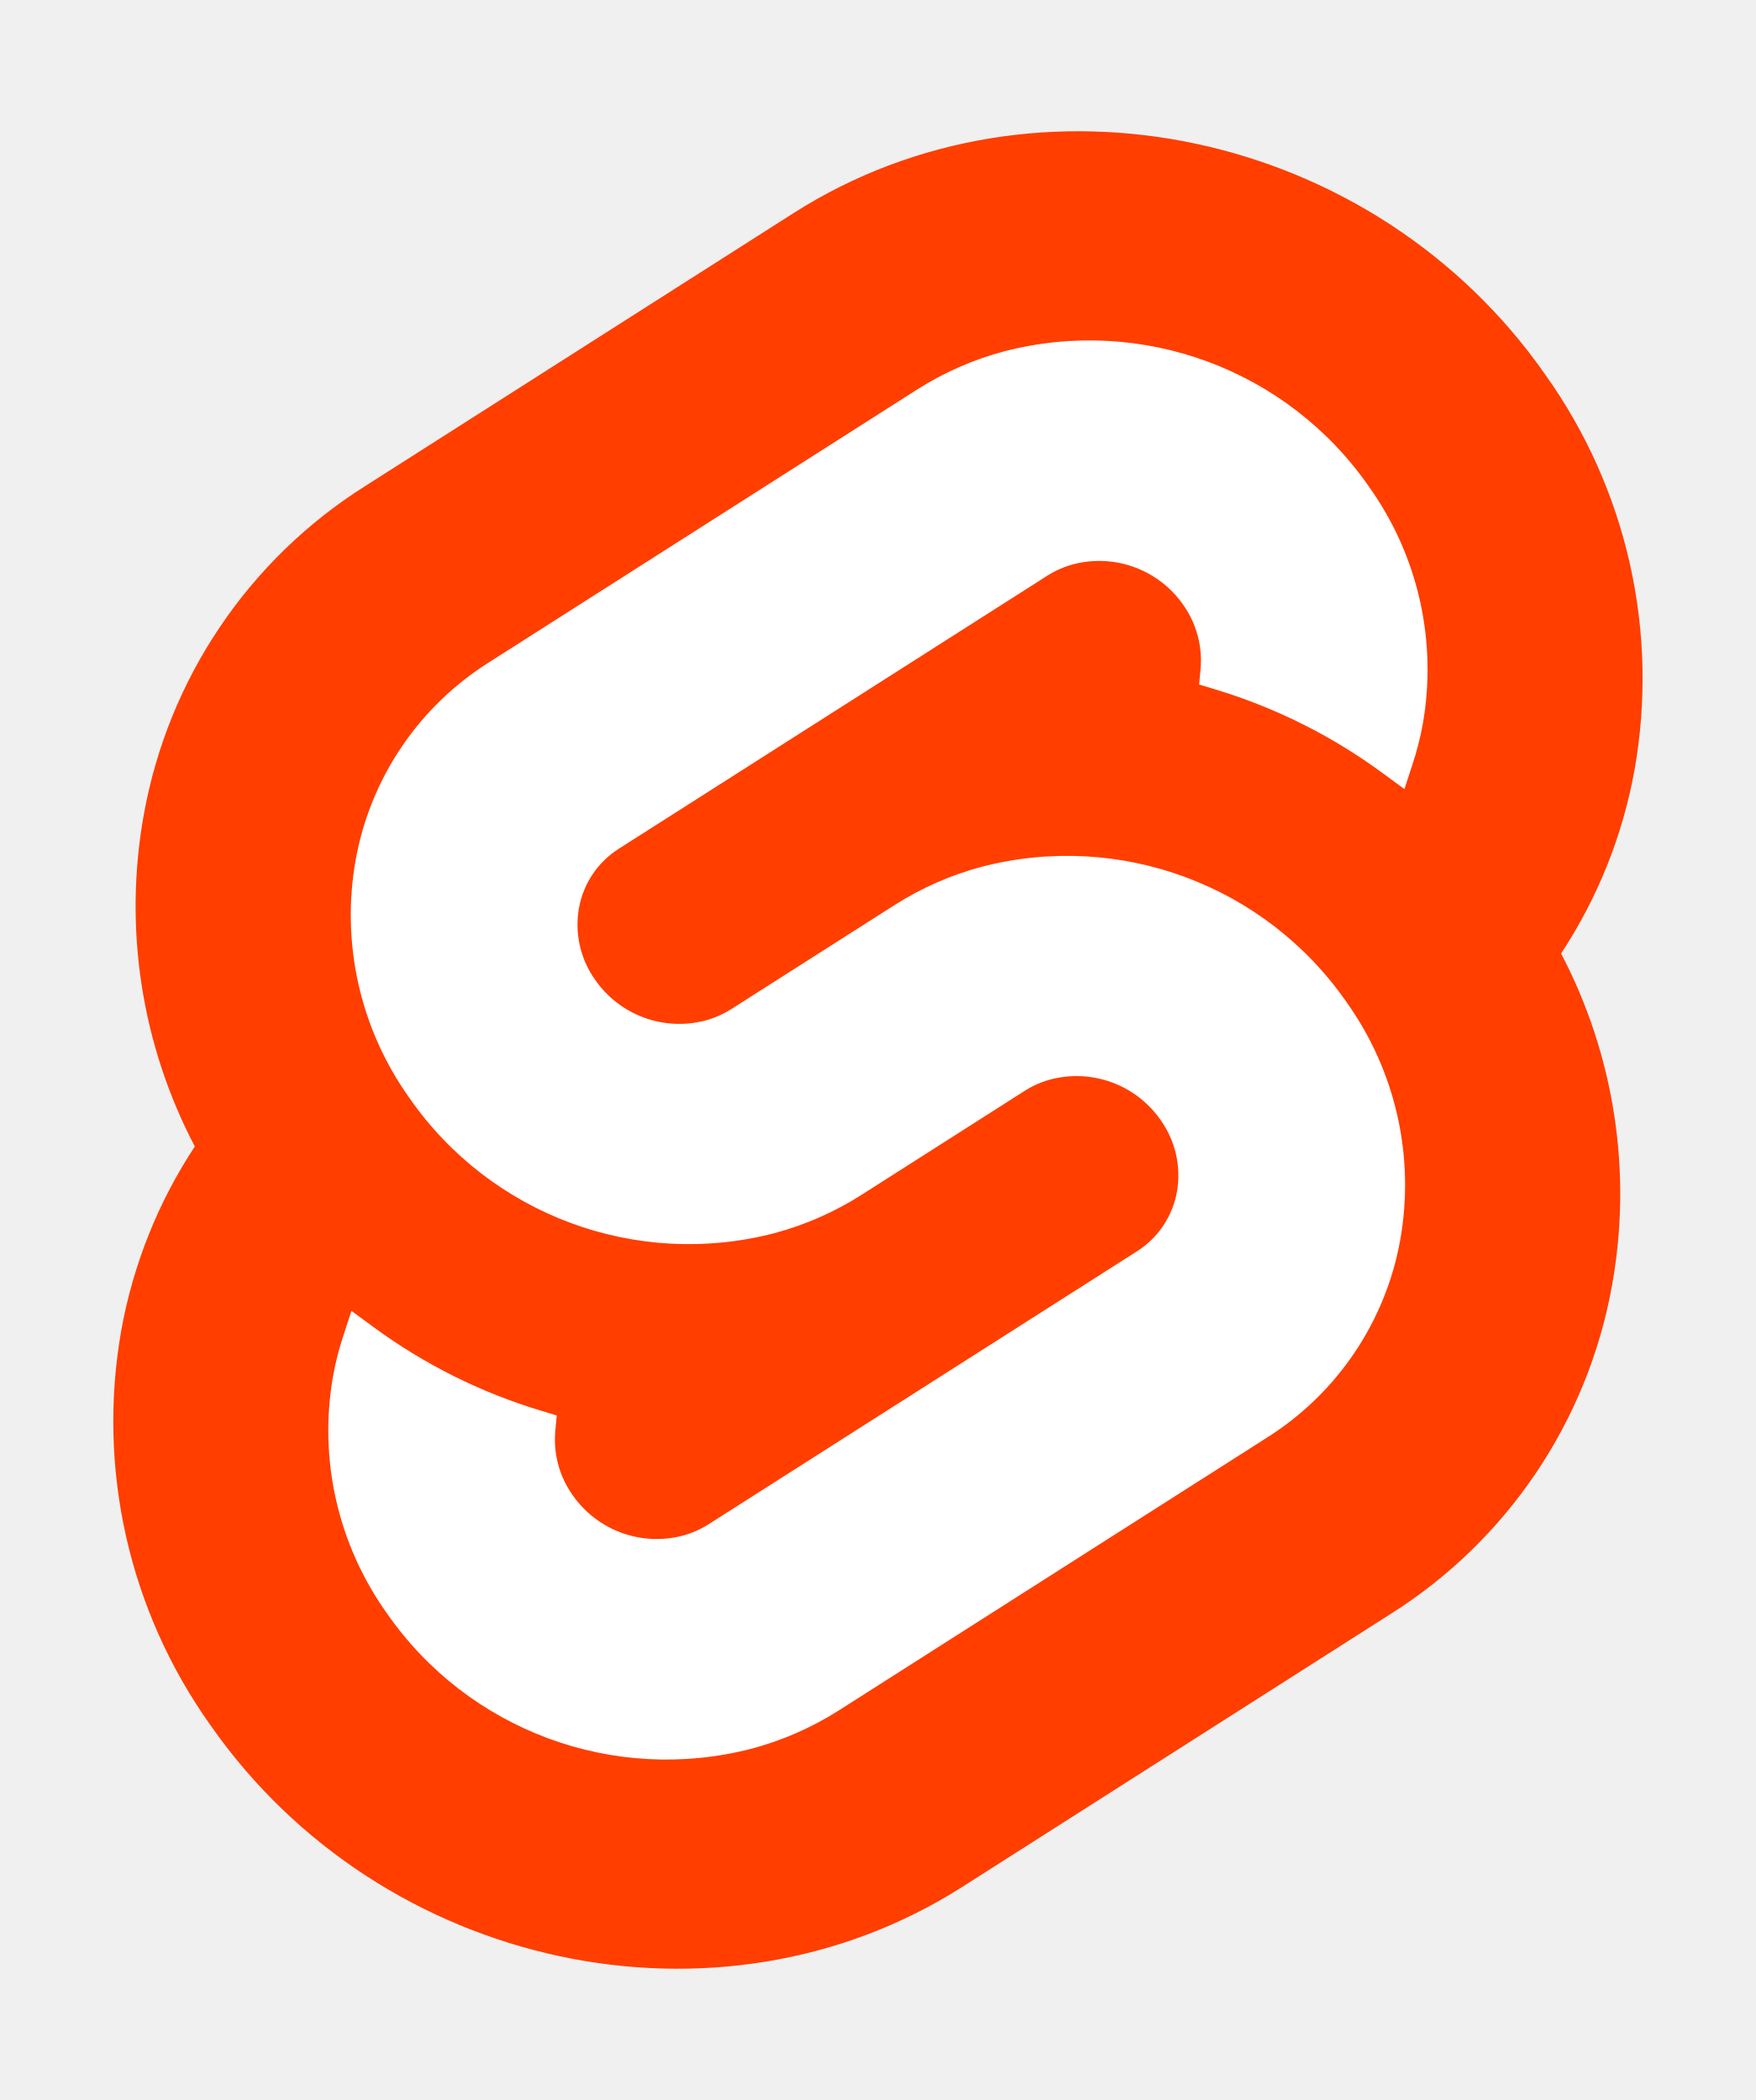
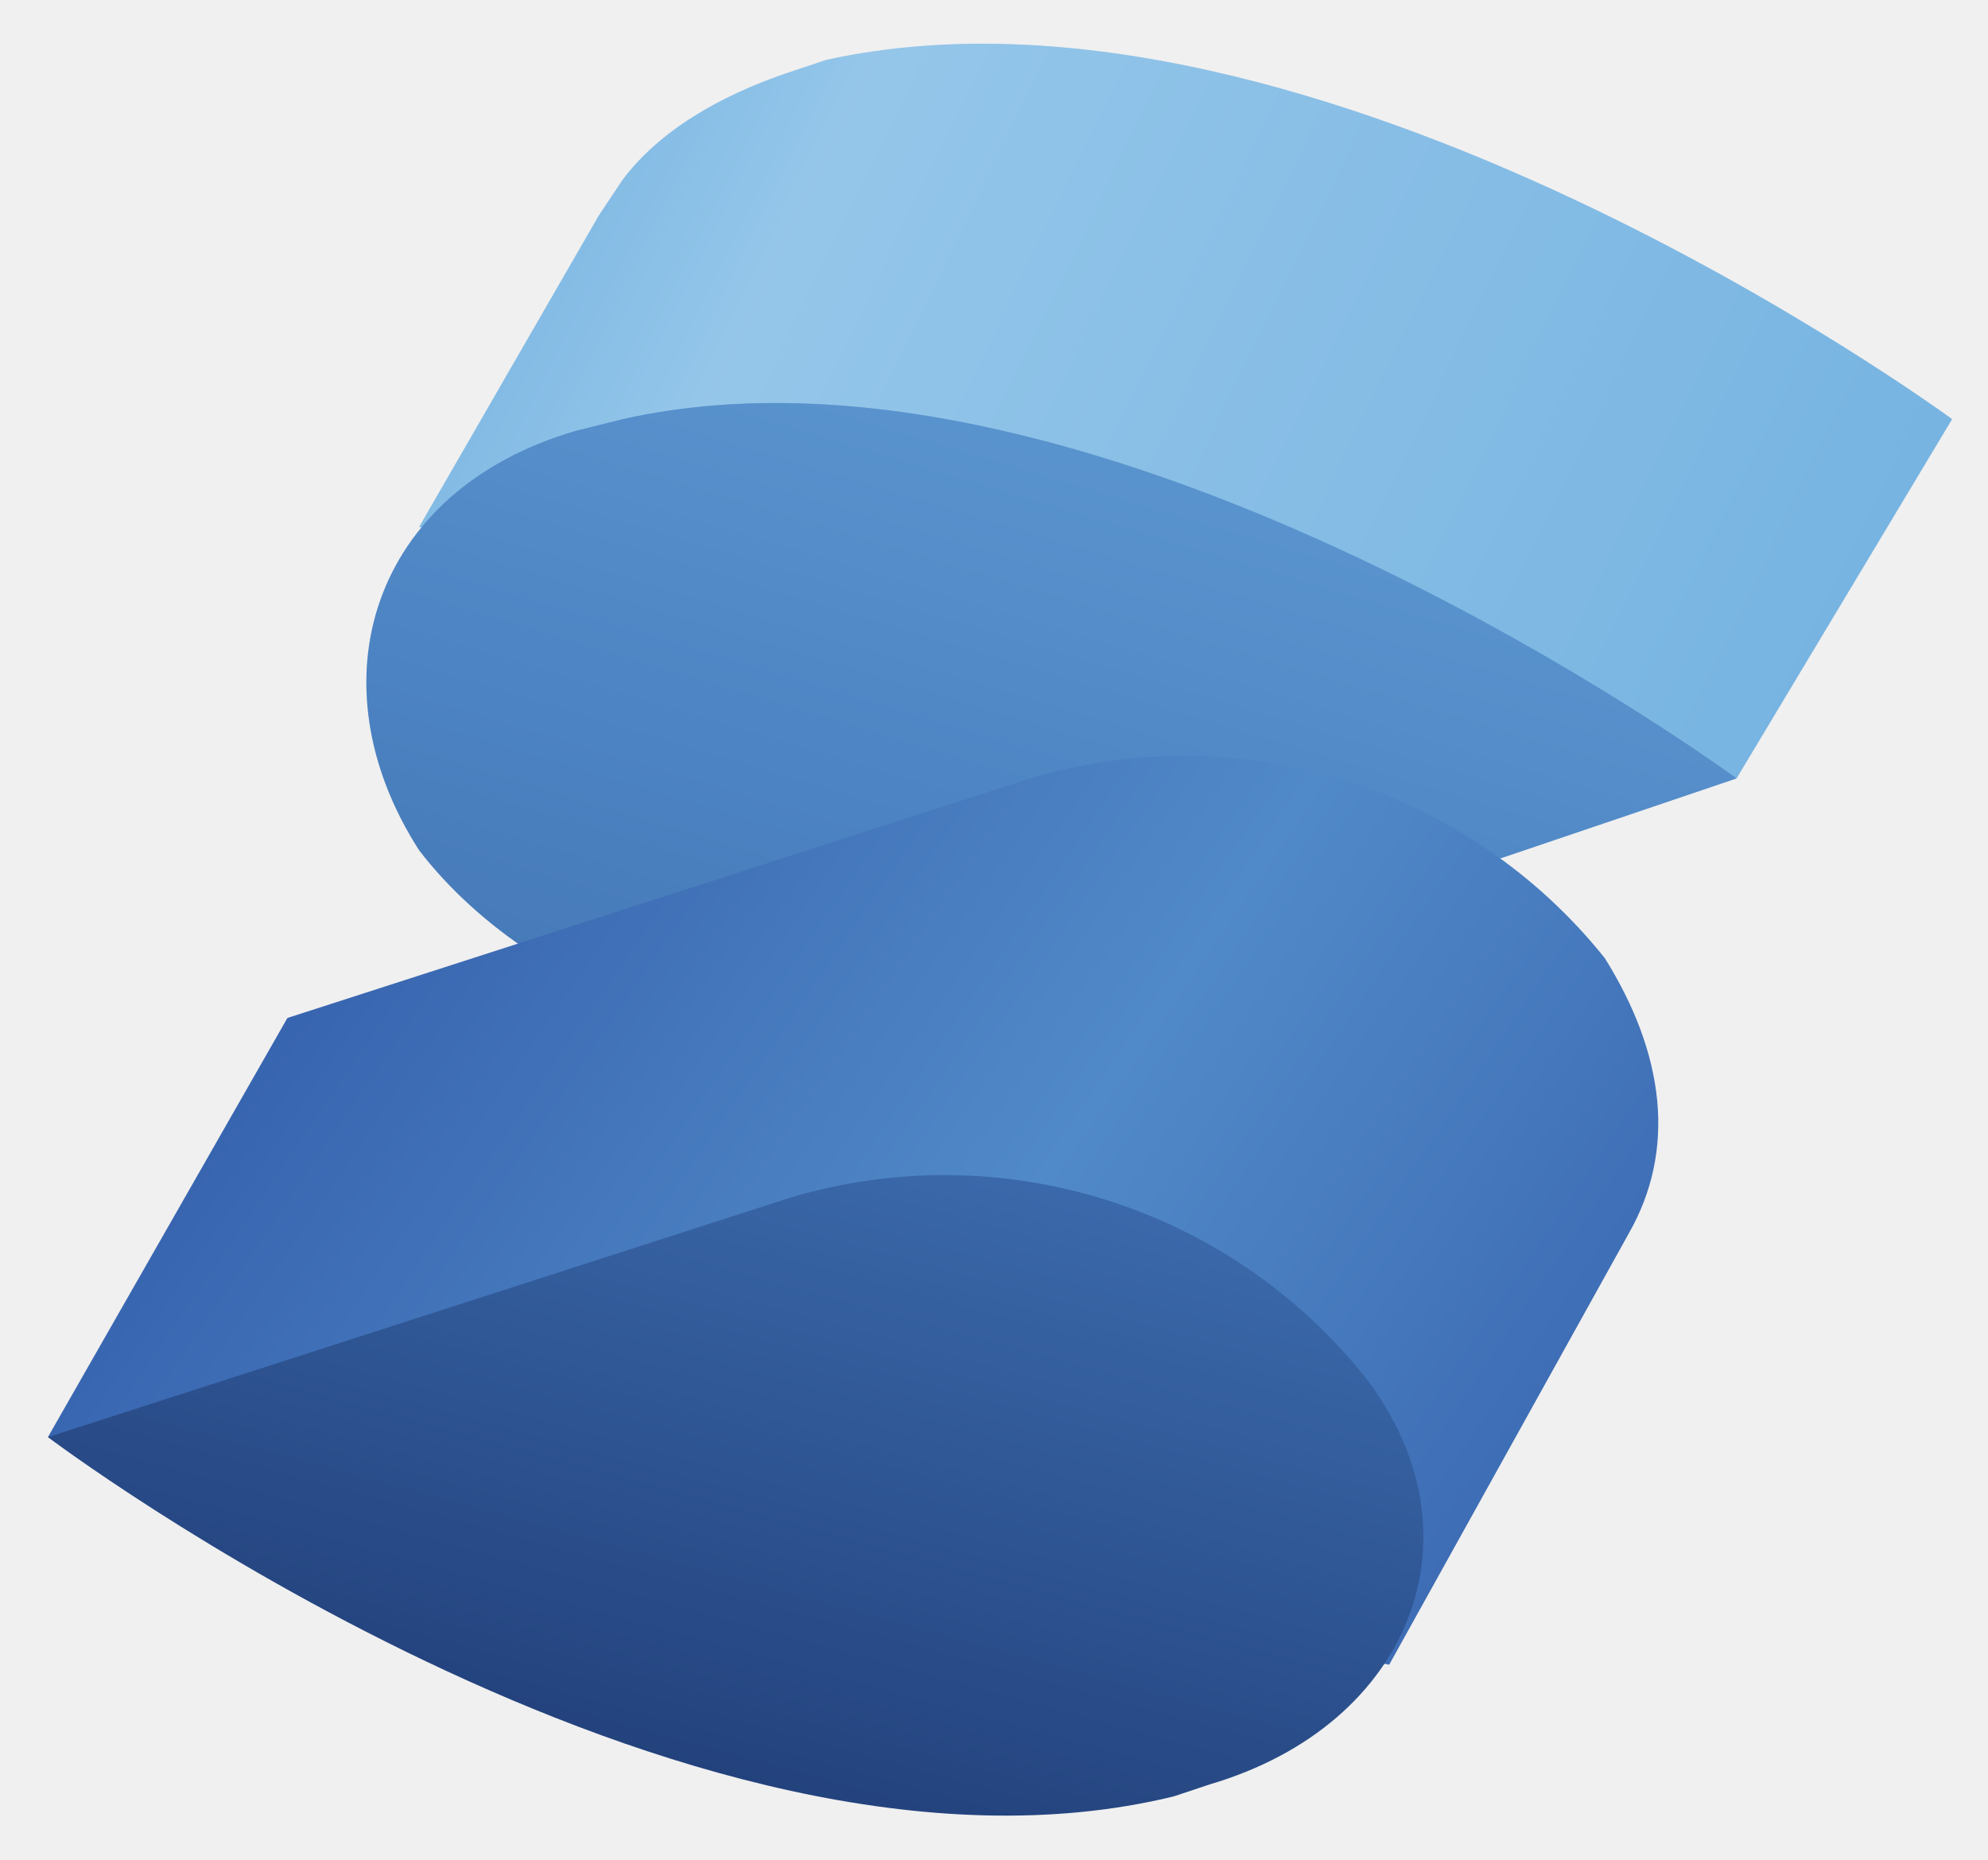
- <svg xmlns="http://www.w3.org/2000/svg" width="107" height="128" viewBox="0 0 107 128">
-   <path d="M94.157 22.819c-10.4-14.885-30.94-19.297-45.792-9.835L22.282 29.608A29.92 29.92 0 0 0 8.764 49.65a31.5 31.5 0 0 0 3.108 20.231 30 30 0 0 0-4.477 11.183 31.9 31.9 0 0 0 5.448 24.116c10.402 14.887 30.942 19.297 45.791 9.835l26.083-16.624A29.92 29.92 0 0 0 98.235 78.35a31.53 31.53 0 0 0-3.105-20.232 30 30 0 0 0 4.474-11.182 31.88 31.88 0 0 0-5.447-24.116" style="fill:#ff3e00" />
-   <path d="M45.817 106.582a20.72 20.72 0 0 1-22.237-8.243 19.17 19.17 0 0 1-3.277-14.503 18 18 0 0 1 .624-2.435l.49-1.498 1.337.981a33.6 33.6 0 0 0 10.203 5.098l.97.294-.09.968a5.85 5.85 0 0 0 1.052 3.878 6.24 6.24 0 0 0 6.695 2.485 5.8 5.8 0 0 0 1.603-.704L69.27 76.28a5.43 5.43 0 0 0 2.45-3.631 5.8 5.8 0 0 0-.987-4.371 6.24 6.24 0 0 0-6.698-2.487 5.7 5.7 0 0 0-1.6.704l-9.953 6.345a19 19 0 0 1-5.296 2.326 20.72 20.72 0 0 1-22.237-8.243 19.17 19.17 0 0 1-3.277-14.502 17.99 17.99 0 0 1 8.13-12.052l26.081-16.623a19 19 0 0 1 5.3-2.329 20.72 20.72 0 0 1 22.237 8.243 19.17 19.17 0 0 1 3.277 14.503 18 18 0 0 1-.624 2.435l-.49 1.498-1.337-.98a33.6 33.6 0 0 0-10.203-5.1l-.97-.294.09-.968a5.86 5.86 0 0 0-1.052-3.878 6.24 6.24 0 0 0-6.696-2.485 5.8 5.8 0 0 0-1.602.704L37.73 51.72a5.42 5.42 0 0 0-2.449 3.63 5.79 5.79 0 0 0 .986 4.372 6.24 6.24 0 0 0 6.698 2.486 5.8 5.8 0 0 0 1.602-.704l9.952-6.342a19 19 0 0 1 5.295-2.328 20.72 20.72 0 0 1 22.237 8.242 19.17 19.17 0 0 1 3.277 14.503 18 18 0 0 1-8.13 12.053l-26.081 16.622a19 19 0 0 1-5.3 2.328" style="fill:#fff" />
+ <svg xmlns="http://www.w3.org/2000/svg" viewBox="0 0 166 155.3">
+   <defs>
+     <linearGradient id="a" gradientUnits="userSpaceOnUse" x1="27.5" y1="3" x2="152" y2="63.5">
+       <stop offset=".1" stop-color="#76b3e1" />
+       <stop offset=".3" stop-color="#dcf2fd" />
+       <stop offset="1" stop-color="#76b3e1" />
+     </linearGradient>
+     <linearGradient id="b" gradientUnits="userSpaceOnUse" x1="95.8" y1="32.6" x2="74" y2="105.2">
+       <stop offset="0" stop-color="#76b3e1" />
+       <stop offset=".5" stop-color="#4377bb" />
+       <stop offset="1" stop-color="#1f3b77" />
+     </linearGradient>
+     <linearGradient id="c" gradientUnits="userSpaceOnUse" x1="18.4" y1="64.2" x2="144.3" y2="149.8">
+       <stop offset="0" stop-color="#315aa9" />
+       <stop offset=".5" stop-color="#518ac8" />
+       <stop offset="1" stop-color="#315aa9" />
+     </linearGradient>
+     <linearGradient id="d" gradientUnits="userSpaceOnUse" x1="75.2" y1="74.5" x2="24.4" y2="260.8">
+       <stop offset="0" stop-color="#4377bb" />
+       <stop offset=".5" stop-color="#1a336b" />
+       <stop offset="1" stop-color="#1a336b" />
+     </linearGradient>
+   </defs>
+   <path d="M163 35S110-4 69 5l-3 1c-6 2-11 5-14 9l-2 3-15 26 26 5c11 7 25 10 38 7l46 9 18-30z" fill="#76b3e1" />
+   <path d="M163 35S110-4 69 5l-3 1c-6 2-11 5-14 9l-2 3-15 26 26 5c11 7 25 10 38 7l46 9 18-30z" opacity=".3" fill="url(#a)" />
+   <path d="M52 35l-4 1c-17 5-22 21-13 35 10 13 31 20 48 15l62-21S92 26 52 35z" fill="#518ac8" />
+   <path d="M52 35l-4 1c-17 5-22 21-13 35 10 13 31 20 48 15l62-21S92 26 52 35z" opacity=".3" fill="url(#b)" />
+   <path d="M134 80a45 45 0 00-48-15L24 85 4 120l112 19 20-36c4-7 3-15-2-23z" fill="url(#c)" />
+   <path d="M114 115a45 45 0 00-48-15L4 120s53 40 94 30l3-1c17-5 23-21 13-34z" fill="url(#d)" />
</svg>
